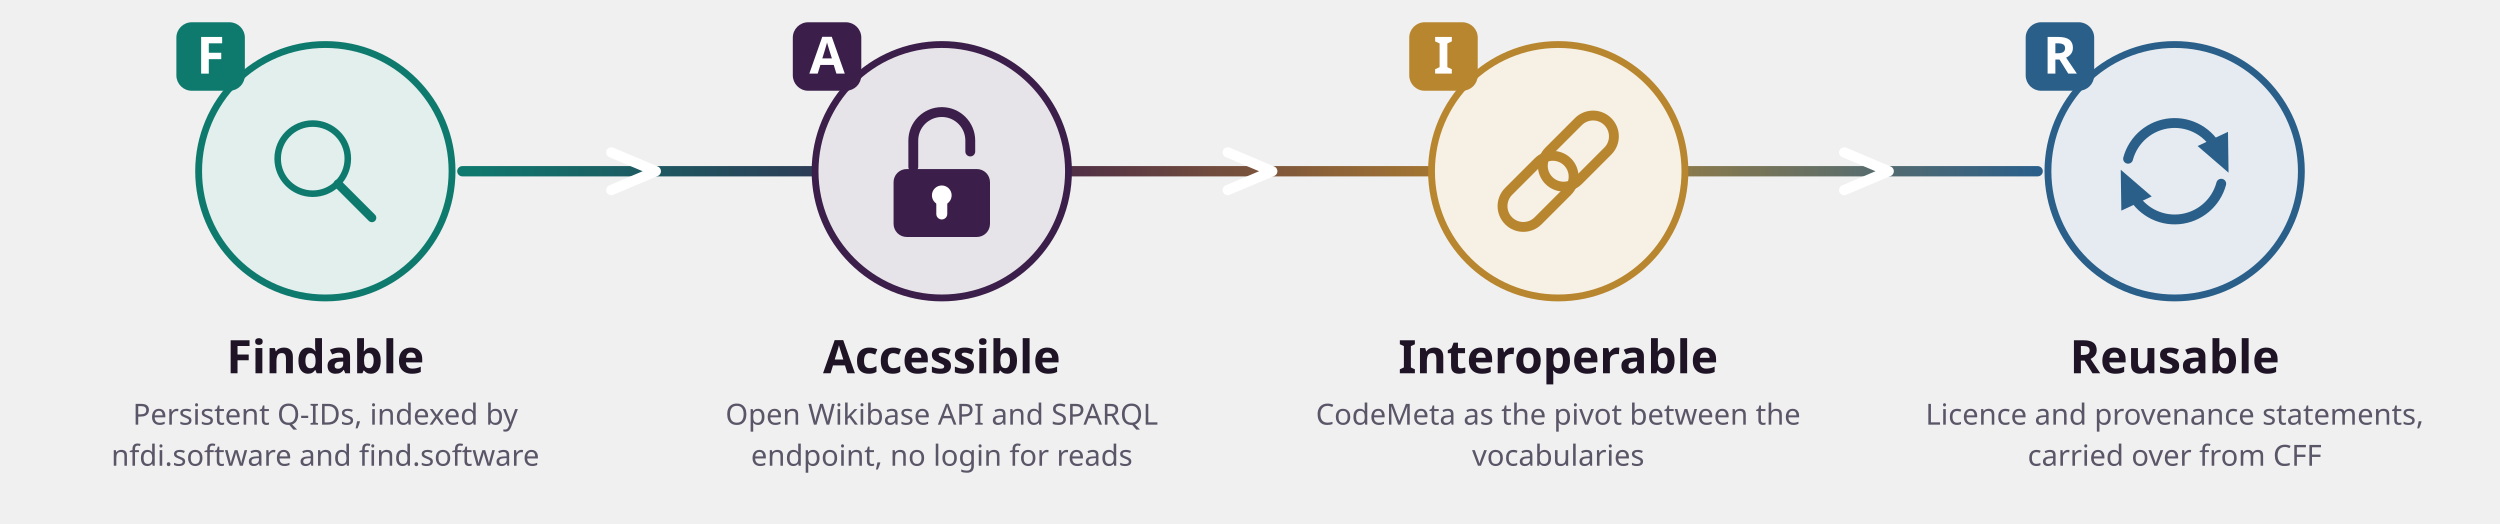
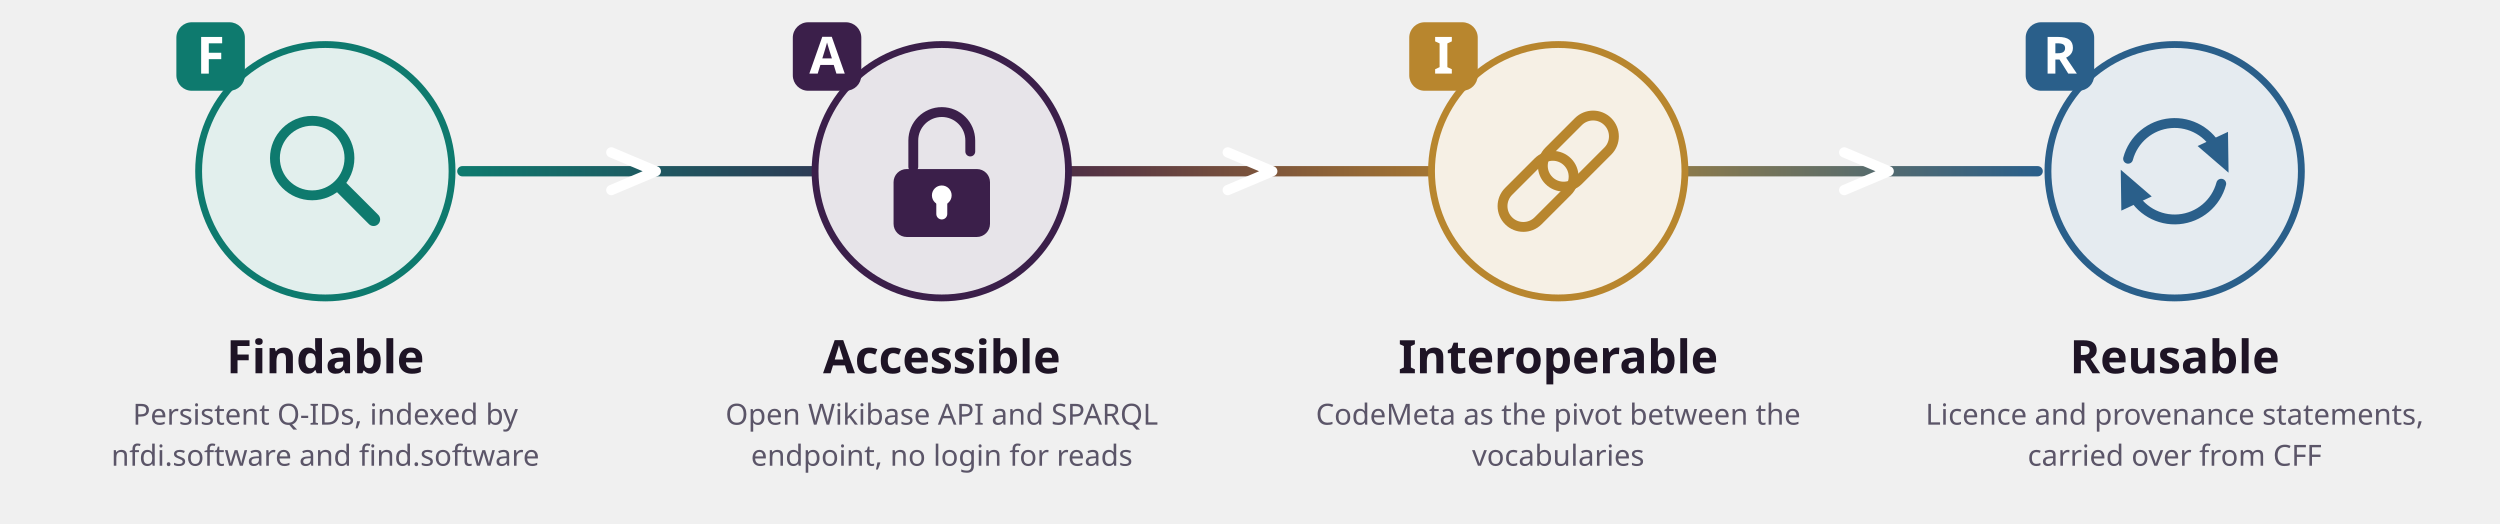
<svg xmlns="http://www.w3.org/2000/svg" width="1460" height="306" viewBox="0 0 1460 306">
  <style>@font-face { font-family: "Fira Sans"; src: url("../fonts/FiraSans-Regular.ttf"); font-weight: 400; } @font-face { font-family: "Fira Sans"; src: url("../fonts/FiraSans-Bold.ttf"); font-weight: 700; }</style>
  <g transform="translate(10,47)">
    <defs>
      <linearGradient id="fair" gradientUnits="userSpaceOnUse" x1="260" y1="53" x2="1180" y2="53">
        <stop offset="0%" stop-color="#0E7A6E" />
        <stop offset="33%" stop-color="#3B1F4A" />
        <stop offset="67%" stop-color="#B8862E" />
        <stop offset="100%" stop-color="#2A5F8A" />
      </linearGradient>
    </defs>
    <path d="M260,53 L1180,53" stroke="url(#fair)" stroke-width="6" stroke-linecap="round" fill="none" />
    <path d="M347,42 L373,53 L347,64" fill="none" stroke="#ffffff" stroke-width="6" stroke-linejoin="round" stroke-linecap="round" />
    <path d="M707,42 L733,53 L707,64" fill="none" stroke="#ffffff" stroke-width="6" stroke-linejoin="round" stroke-linecap="round" />
    <path d="M1067,42 L1093,53 L1067,64" fill="none" stroke="#ffffff" stroke-width="6" stroke-linejoin="round" stroke-linecap="round" />
    <circle cx="180" cy="53" r="74" fill="#E2EFED" stroke="#0E7A6E" stroke-width="4" />
-     <g transform="translate(177.76,50.76) scale(0.64)">
-       <circle cx="-8" cy="-8" r="32" fill="none" stroke="#0E7A6E" stroke-width="6" />
-       <line x1="15" y1="15" x2="46" y2="46" stroke="#0E7A6E" stroke-width="8" stroke-linecap="round" />
+     <g transform="translate(180,53) scale(0.64)">
+       <line x1="14" y1="14" x2="44" y2="44" stroke="#0E7A6E" stroke-width="12" stroke-linecap="round" />
+       <circle cx="-12" cy="-12" r="34" fill="none" stroke="#0E7A6E" stroke-width="9" />
    </g>
    <rect x="93" y="-34" width="40" height="40" rx="9" fill="#0E7A6E" />
    <text x="113" y="-4" font-family="Fira Sans, sans-serif" font-size="30" font-weight="700" fill="#ffffff" text-anchor="middle">F</text>
    <text x="180" y="171" font-family="Fira Sans, sans-serif" font-size="27" font-weight="700" fill="#1E1425" text-anchor="middle">Findable</text>
    <text x="180" y="201" font-family="Fira Sans, sans-serif" font-size="17" fill="#5B5568" text-anchor="middle">Persistent Q-IDs, indexed by</text>
    <text x="180" y="225" font-family="Fira Sans, sans-serif" font-size="17" fill="#5B5568" text-anchor="middle">nfdi.software and find.software</text>
    <circle cx="540" cy="53" r="74" fill="#E7E4E9" stroke="#3B1F4A" stroke-width="4" />
    <g transform="translate(540,53) scale(0.64)">
      <rect x="-44" y="-2" width="88" height="62" rx="12" fill="#3B1F4A" />
      <path d="M-26,-4 L-26,-28 A26,26 0 0 1 26,-28 L26,-18" fill="none" stroke="#3B1F4A" stroke-width="9" stroke-linecap="round" stroke-linejoin="round" />
      <rect x="-5" y="20" width="10" height="24" rx="5" fill="#ffffff" />
      <circle cx="0" cy="22" r="9" fill="#ffffff" />
    </g>
    <rect x="453" y="-34" width="40" height="40" rx="9" fill="#3B1F4A" />
    <text x="473" y="-4" font-family="Fira Sans, sans-serif" font-size="30" font-weight="700" fill="#ffffff" text-anchor="middle">A</text>
    <text x="540" y="171" font-family="Fira Sans, sans-serif" font-size="27" font-weight="700" fill="#1E1425" text-anchor="middle">Accessible</text>
    <text x="540" y="201" font-family="Fira Sans, sans-serif" font-size="17" fill="#5B5568" text-anchor="middle">Open Wikibase API and SPARQL</text>
    <text x="540" y="225" font-family="Fira Sans, sans-serif" font-size="17" fill="#5B5568" text-anchor="middle">endpoint, no login for reads</text>
    <circle cx="900" cy="53" r="74" fill="#F6F0E5" stroke="#B8862E" stroke-width="4" />
    <g transform="translate(900,53) scale(0.64)">
      <g transform="rotate(-45)">
        <rect x="-64" y="-19" width="76" height="38" rx="19" fill="none" stroke="#B8862E" stroke-width="9" />
        <rect x="-12" y="-19" width="76" height="38" rx="19" fill="none" stroke="#B8862E" stroke-width="9" />
      </g>
    </g>
    <rect x="813" y="-34" width="40" height="40" rx="9" fill="#B8862E" />
    <text x="833" y="-4" font-family="Fira Sans, sans-serif" font-size="30" font-weight="700" fill="#ffffff" text-anchor="middle">I</text>
    <text x="900" y="171" font-family="Fira Sans, sans-serif" font-size="27" font-weight="700" fill="#1E1425" text-anchor="middle">Interoperable</text>
    <text x="900" y="201" font-family="Fira Sans, sans-serif" font-size="17" fill="#5B5568" text-anchor="middle">CodeMeta as the pivot between the</text>
    <text x="900" y="225" font-family="Fira Sans, sans-serif" font-size="17" fill="#5B5568" text-anchor="middle">vocabularies</text>
    <circle cx="1260" cy="53" r="74" fill="#E5EBF0" stroke="#2A5F8A" stroke-width="4" />
    <g transform="translate(1260,53) scale(0.64)">
      <path d="M-42.5,-11.39 A44,44 0 0 1 39.88,-18.6" fill="none" stroke="#2A5F8A" stroke-width="9" stroke-linecap="round" />
      <path d="M49.18,1.34 L20.94,-23 L48.67,-35.94 z" fill="#2A5F8A" />
      <path d="M42.5,11.39 A44,44 0 0 1 -39.88,18.6" fill="none" stroke="#2A5F8A" stroke-width="9" stroke-linecap="round" />
      <path d="M-49.18,-1.34 L-20.94,23 L-48.67,35.94 z" fill="#2A5F8A" />
    </g>
    <rect x="1173" y="-34" width="40" height="40" rx="9" fill="#2A5F8A" />
    <text x="1193" y="-4" font-family="Fira Sans, sans-serif" font-size="30" font-weight="700" fill="#ffffff" text-anchor="middle">R</text>
    <text x="1260" y="171" font-family="Fira Sans, sans-serif" font-size="27" font-weight="700" fill="#1E1425" text-anchor="middle">Reusable</text>
    <text x="1260" y="201" font-family="Fira Sans, sans-serif" font-size="17" fill="#5B5568" text-anchor="middle">Licence and provenance statements,</text>
    <text x="1260" y="225" font-family="Fira Sans, sans-serif" font-size="17" fill="#5B5568" text-anchor="middle">carried over from CFF</text>
  </g>
</svg>
